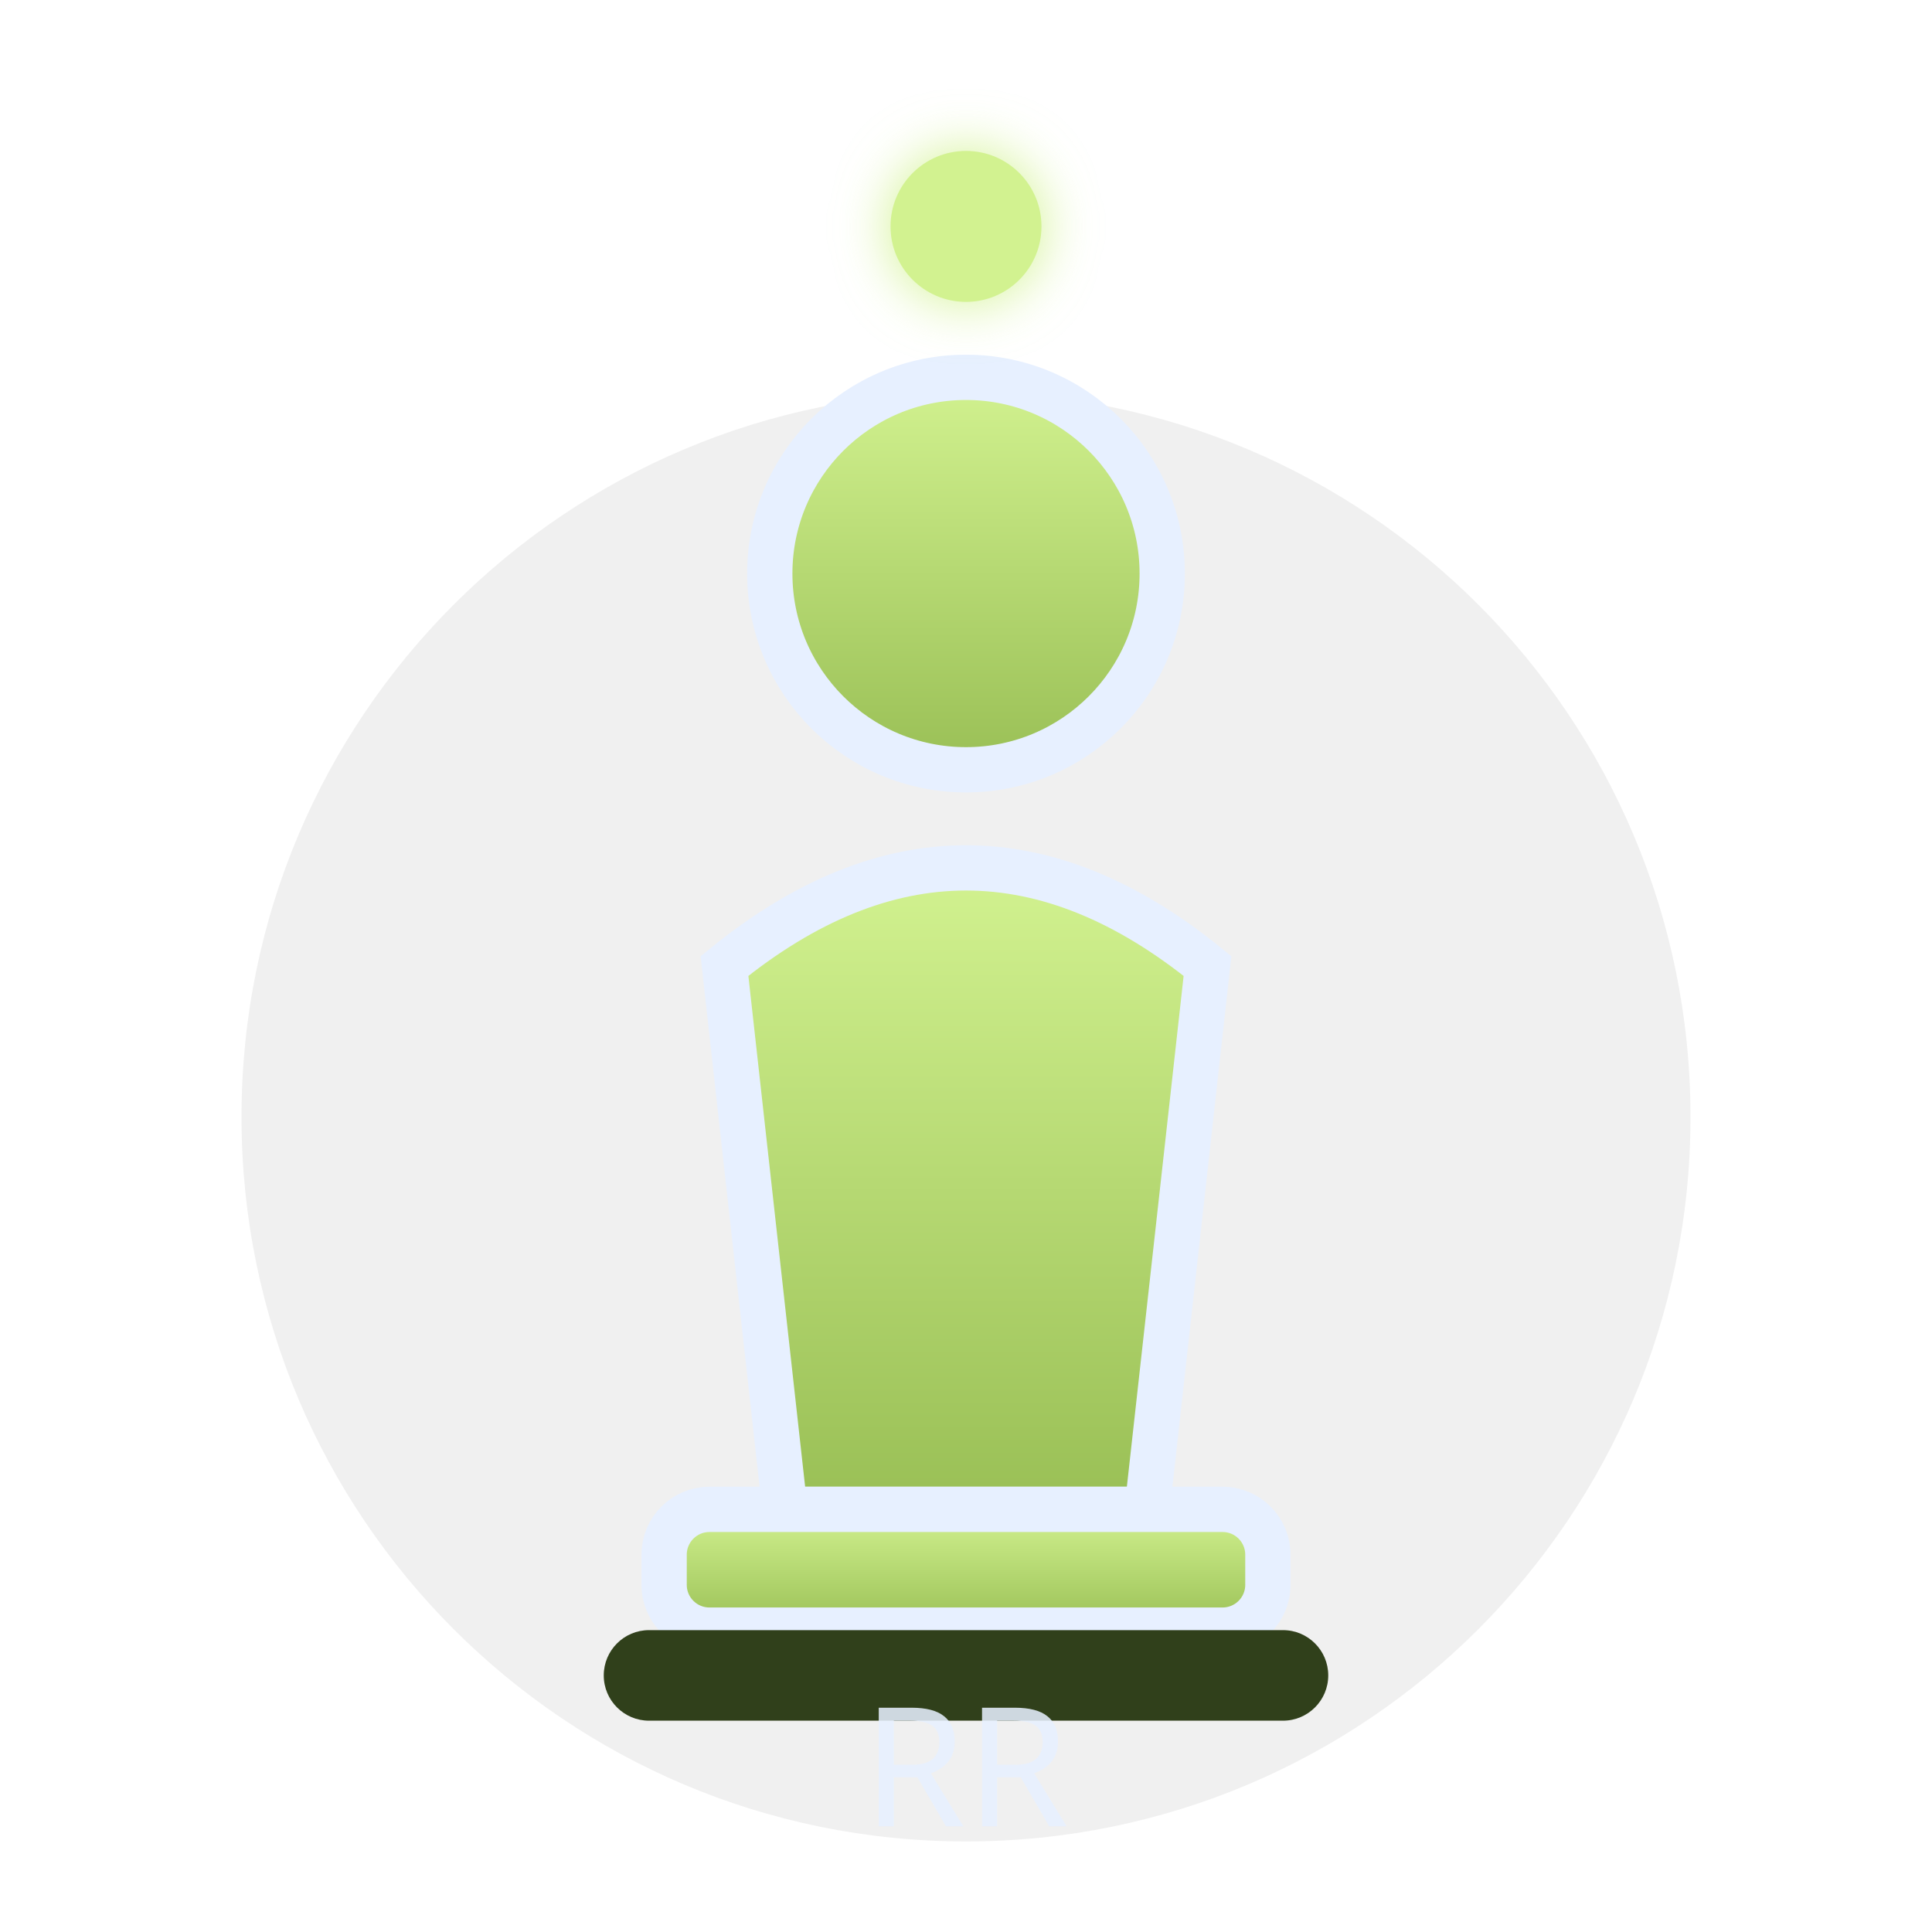
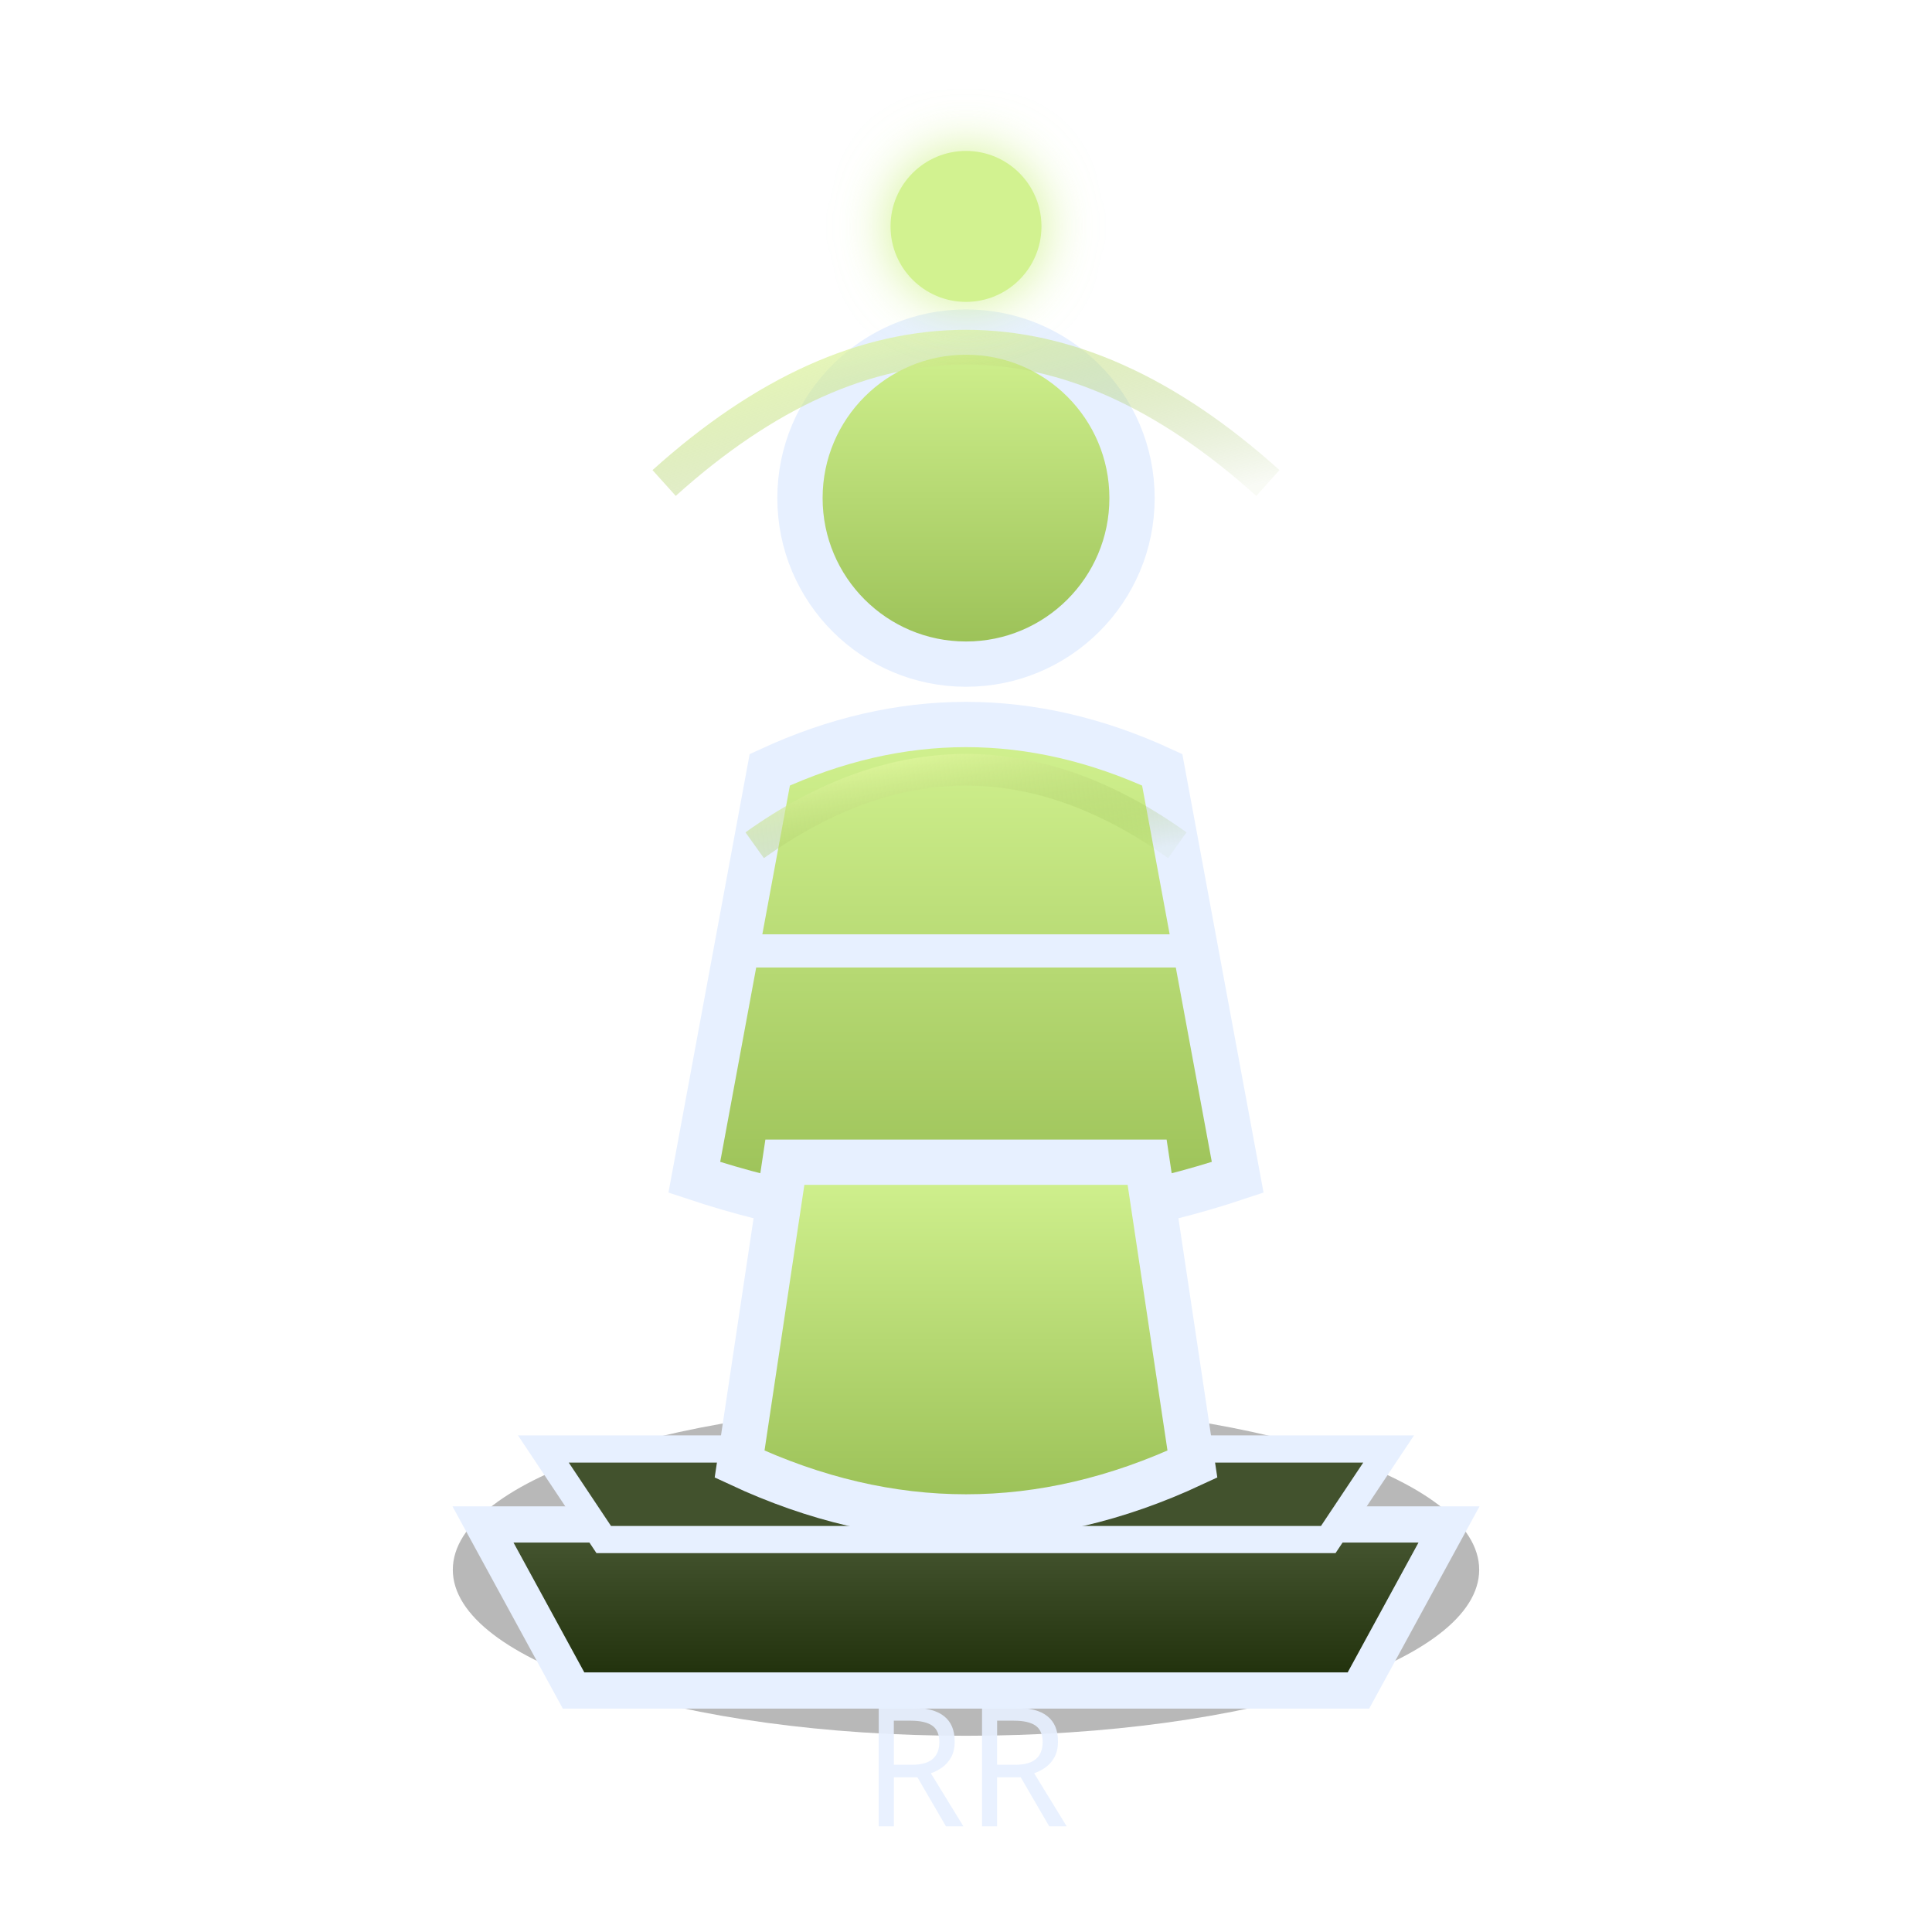
<svg xmlns="http://www.w3.org/2000/svg" viewBox="0 0 128 128">
  <defs>
+     <linearGradient id="pedestal" x1="0" x2="0" y1="0" y2="1">
+       <stop offset="0%" stop-color="#485833" />
+       <stop offset="100%" stop-color="#1e2e09" />
+     </linearGradient>
    <linearGradient id="mainFill" x1="0" x2="0" y1="0" y2="1">
      <stop offset="0%" stop-color="#d2f290" />
      <stop offset="100%" stop-color="#99bf55" />
+     </linearGradient>
+     <linearGradient id="armorEdge" x1="0" x2="1" y1="0" y2="1">
+       <stop offset="0%" stop-color="#eaffa8" stop-opacity="0.8" />
+       <stop offset="100%" stop-color="#87ad43" stop-opacity="0.05" />
    </linearGradient>
    <filter id="glow" x="-50%" y="-50%" width="200%" height="200%">
      <feGaussianBlur stdDeviation="1.8" result="blur" />
      <feMerge>
        <feMergeNode in="blur" />
        <feMergeNode in="SourceGraphic" />
      </feMerge>
    </filter>
  </defs>
-   <circle cx="64" cy="74" r="48" fill="rgba(0,0,0,0.06)" />
+   <ellipse cx="64" cy="104" rx="34" ry="11" fill="rgba(0,0,0,0.28)" />
+   <path d="M32 101 H96 L90 112 H38 Z" fill="url(#pedestal)" stroke="#e7f0ff" stroke-width="2.4" />
+   <path d="M36 96 H92 L88 102 H40 Z" fill="#42522d" stroke="#e7f0ff" stroke-width="1.8" />
  <g fill="url(#mainFill)" stroke="#e7f0ff" stroke-width="3">
-     <circle cx="64" cy="38" r="13" />
-     <path d="M48 64 Q64 51 80 64 L76 100 H52 Z" />
-     <rect x="44" y="100" width="40" height="8" rx="3" />
+     <circle cx="64" cy="33" r="11" />
+     <path d="M51 51 Q64 45 77 51 L82 78 Q64 84 46 78 Z" />
+     <path d="M52 77 L76 77 L79 97 Q64 104 49 97 Z" />
+     <path d="M49 63 H79" stroke-width="2.2" stroke-linecap="round" fill="none" />
  </g>
-   <rect x="40" y="108" width="48" height="6" rx="3" fill="#30401b" />
-   <text x="64" y="121" text-anchor="middle" font-size="11" font-family="Verdana,Segoe UI,sans-serif" fill="#e7f0ff" opacity="0.86">RR</text>
+   <path d="M44 32 Q64 14 84 32" stroke="url(#armorEdge)" stroke-width="2.3" fill="none" />
+   <path d="M50 56 Q64 46 78 56" stroke="url(#armorEdge)" stroke-width="2.1" fill="none" />
+   <text x="64" y="121" text-anchor="middle" font-size="11" font-family="Verdana,Segoe UI,sans-serif" fill="#e7f0ff" opacity="0.92">RR</text>
  <circle cx="64" cy="15" r="5" fill="#d2f290" filter="url(#glow)" />
</svg>
